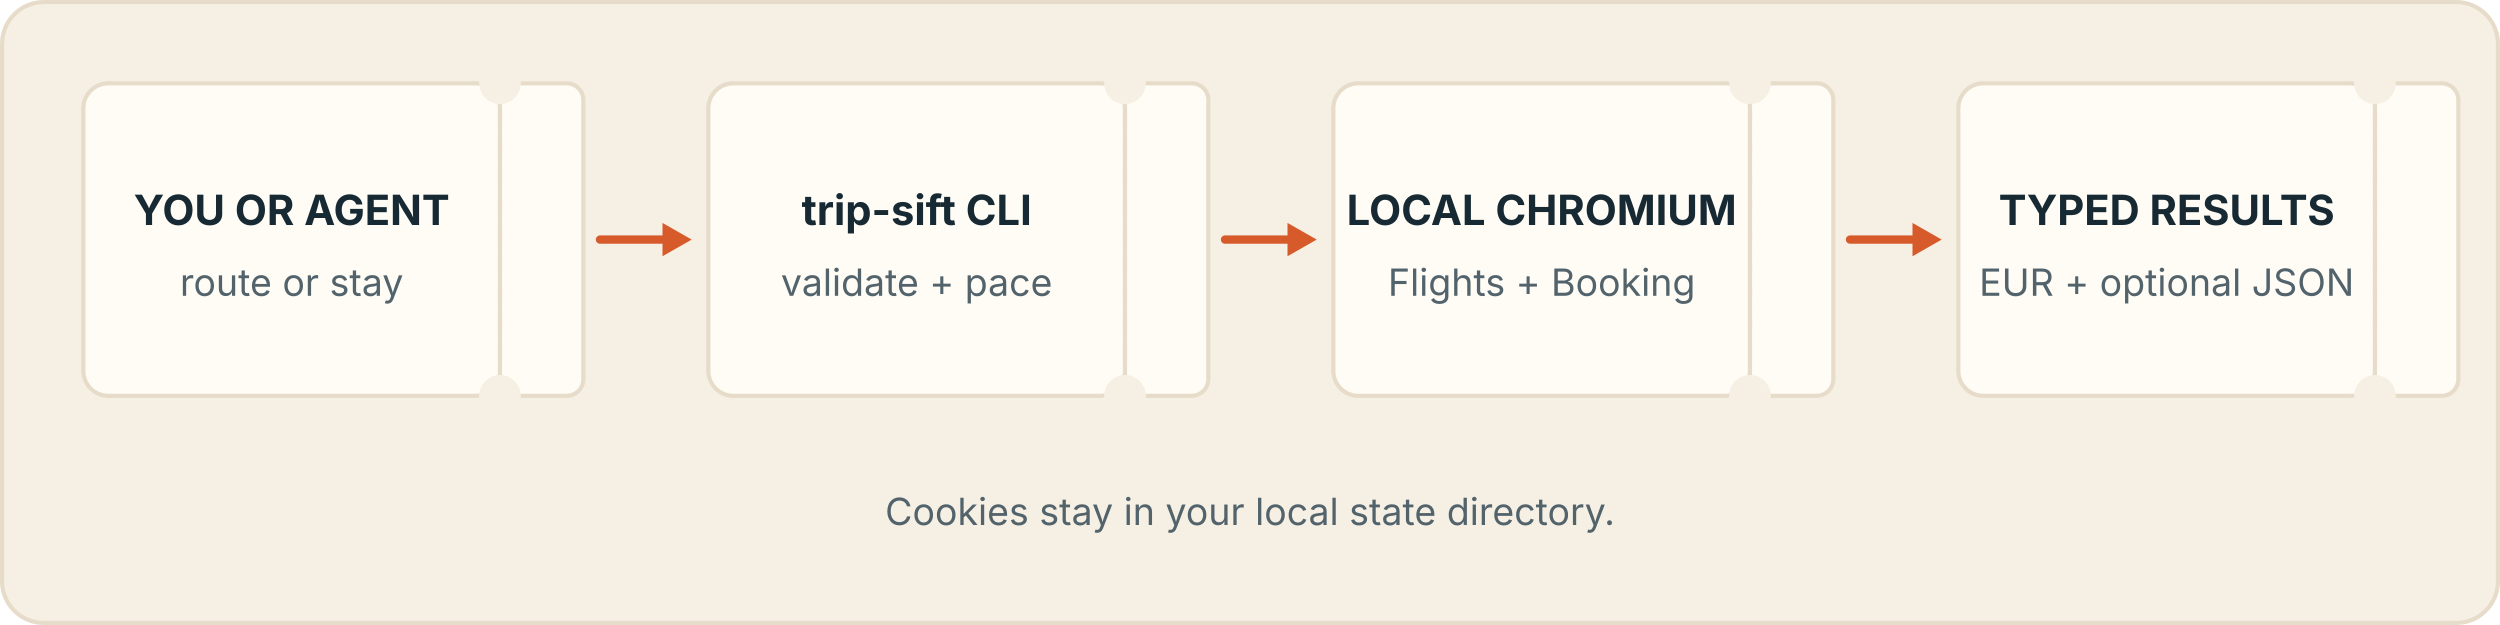
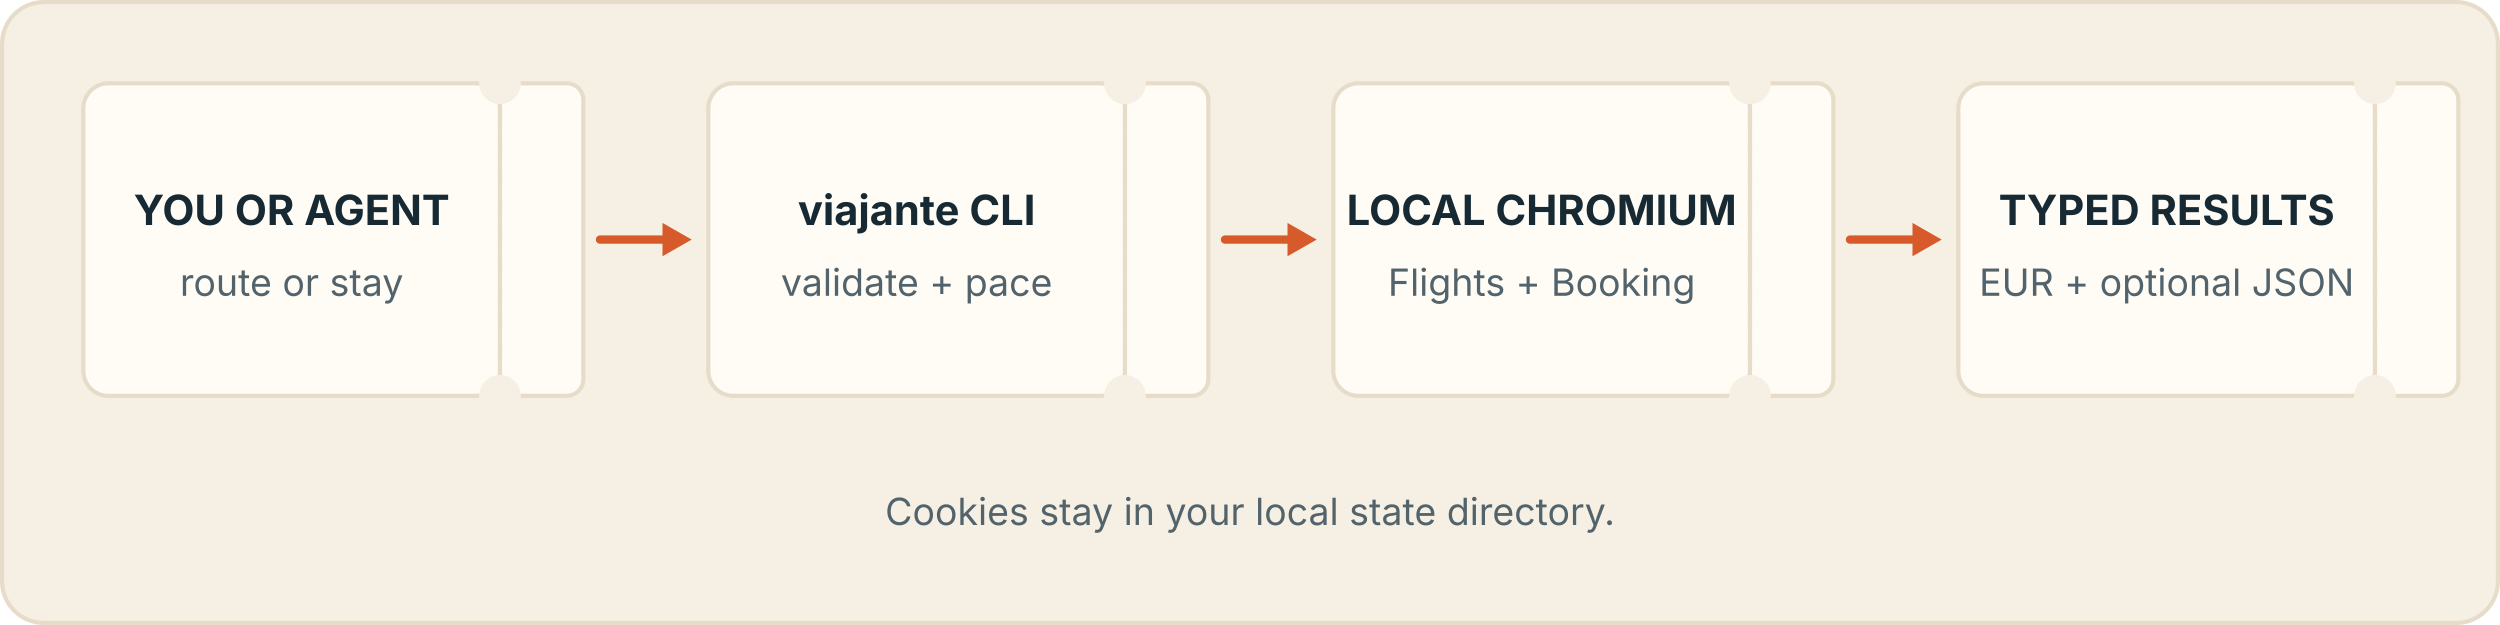
<svg xmlns="http://www.w3.org/2000/svg" width="1200" height="300" viewBox="0 0 1200 300" role="img" font-family="system-ui, -apple-system, Segoe UI, sans-serif">
  <rect x="1" y="1" width="1198" height="298" rx="20" fill="#F6F0E4" stroke="#E6DCC9" stroke-width="2" />
  <g>
    <rect x="40" y="40" width="200" height="150" rx="12" fill="#FFFCF6" stroke="#E6DCC9" stroke-width="2" />
    <rect x="240" y="40" width="40" height="150" rx="8" fill="#FFFCF6" stroke="#E6DCC9" stroke-width="2" />
    <path d="M240 40V190" stroke="#E6DCC9" stroke-width="2" stroke-dasharray="6 8" />
    <circle cx="240" cy="40" r="10" fill="#F6F0E4" />
    <circle cx="240" cy="190" r="10" fill="#F6F0E4" />
    <text x="140" y="108" fill="#172A33" font-size="20" font-weight="700" text-anchor="middle">YOU OR AGENT</text>
    <text x="140" y="142" fill="#52636B" font-size="18" text-anchor="middle">route or stay</text>
  </g>
  <g>
    <rect x="340" y="40" width="200" height="150" rx="12" fill="#FFFCF6" stroke="#E6DCC9" stroke-width="2" />
    <rect x="540" y="40" width="40" height="150" rx="8" fill="#FFFCF6" stroke="#E6DCC9" stroke-width="2" />
    <path d="M540 40V190" stroke="#E6DCC9" stroke-width="2" stroke-dasharray="6 8" />
    <circle cx="540" cy="40" r="10" fill="#F6F0E4" />
    <circle cx="540" cy="190" r="10" fill="#F6F0E4" />
-     <text x="440" y="108" fill="#172A33" font-size="20" font-weight="700" text-anchor="middle">trip-sift CLI</text>
+     <text x="440" y="108" fill="#172A33" font-size="20" font-weight="700" text-anchor="middle">viajante CLI</text>
    <text x="440" y="142" fill="#52636B" font-size="18" text-anchor="middle">validate + pace</text>
  </g>
  <g>
    <rect x="640" y="40" width="200" height="150" rx="12" fill="#FFFCF6" stroke="#E6DCC9" stroke-width="2" />
    <rect x="840" y="40" width="40" height="150" rx="8" fill="#FFFCF6" stroke="#E6DCC9" stroke-width="2" />
    <path d="M840 40V190" stroke="#E6DCC9" stroke-width="2" stroke-dasharray="6 8" />
    <circle cx="840" cy="40" r="10" fill="#F6F0E4" />
    <circle cx="840" cy="190" r="10" fill="#F6F0E4" />
    <text x="740" y="108" fill="#172A33" font-size="20" font-weight="700" text-anchor="middle">LOCAL CHROMIUM</text>
    <text x="740" y="142" fill="#52636B" font-size="18" text-anchor="middle">Flights + Booking</text>
  </g>
  <g>
    <rect x="940" y="40" width="200" height="150" rx="12" fill="#FFFCF6" stroke="#E6DCC9" stroke-width="2" />
    <rect x="1140" y="40" width="40" height="150" rx="8" fill="#FFFCF6" stroke="#E6DCC9" stroke-width="2" />
    <path d="M1140 40V190" stroke="#E6DCC9" stroke-width="2" stroke-dasharray="6 8" />
    <circle cx="1140" cy="40" r="10" fill="#F6F0E4" />
    <circle cx="1140" cy="190" r="10" fill="#F6F0E4" />
    <text x="1040" y="108" fill="#172A33" font-size="20" font-weight="700" text-anchor="middle">TYPED RESULTS</text>
    <text x="1040" y="142" fill="#52636B" font-size="18" text-anchor="middle">EUR + optional JSON</text>
  </g>
  <g fill="none" stroke="#D75A2B" stroke-width="4" stroke-linecap="round" stroke-linejoin="round">
    <path d="M288 115H318" />
    <path d="M588 115H618" />
    <path d="M888 115H918" />
  </g>
  <g fill="#D75A2B">
    <path d="M332 115L318 107V123Z" />
    <path d="M632 115L618 107V123Z" />
    <path d="M932 115L918 107V123Z" />
  </g>
  <text x="600" y="252" fill="#52636B" font-size="18" text-anchor="middle">Cookies stay in your local state directory.</text>
</svg>
